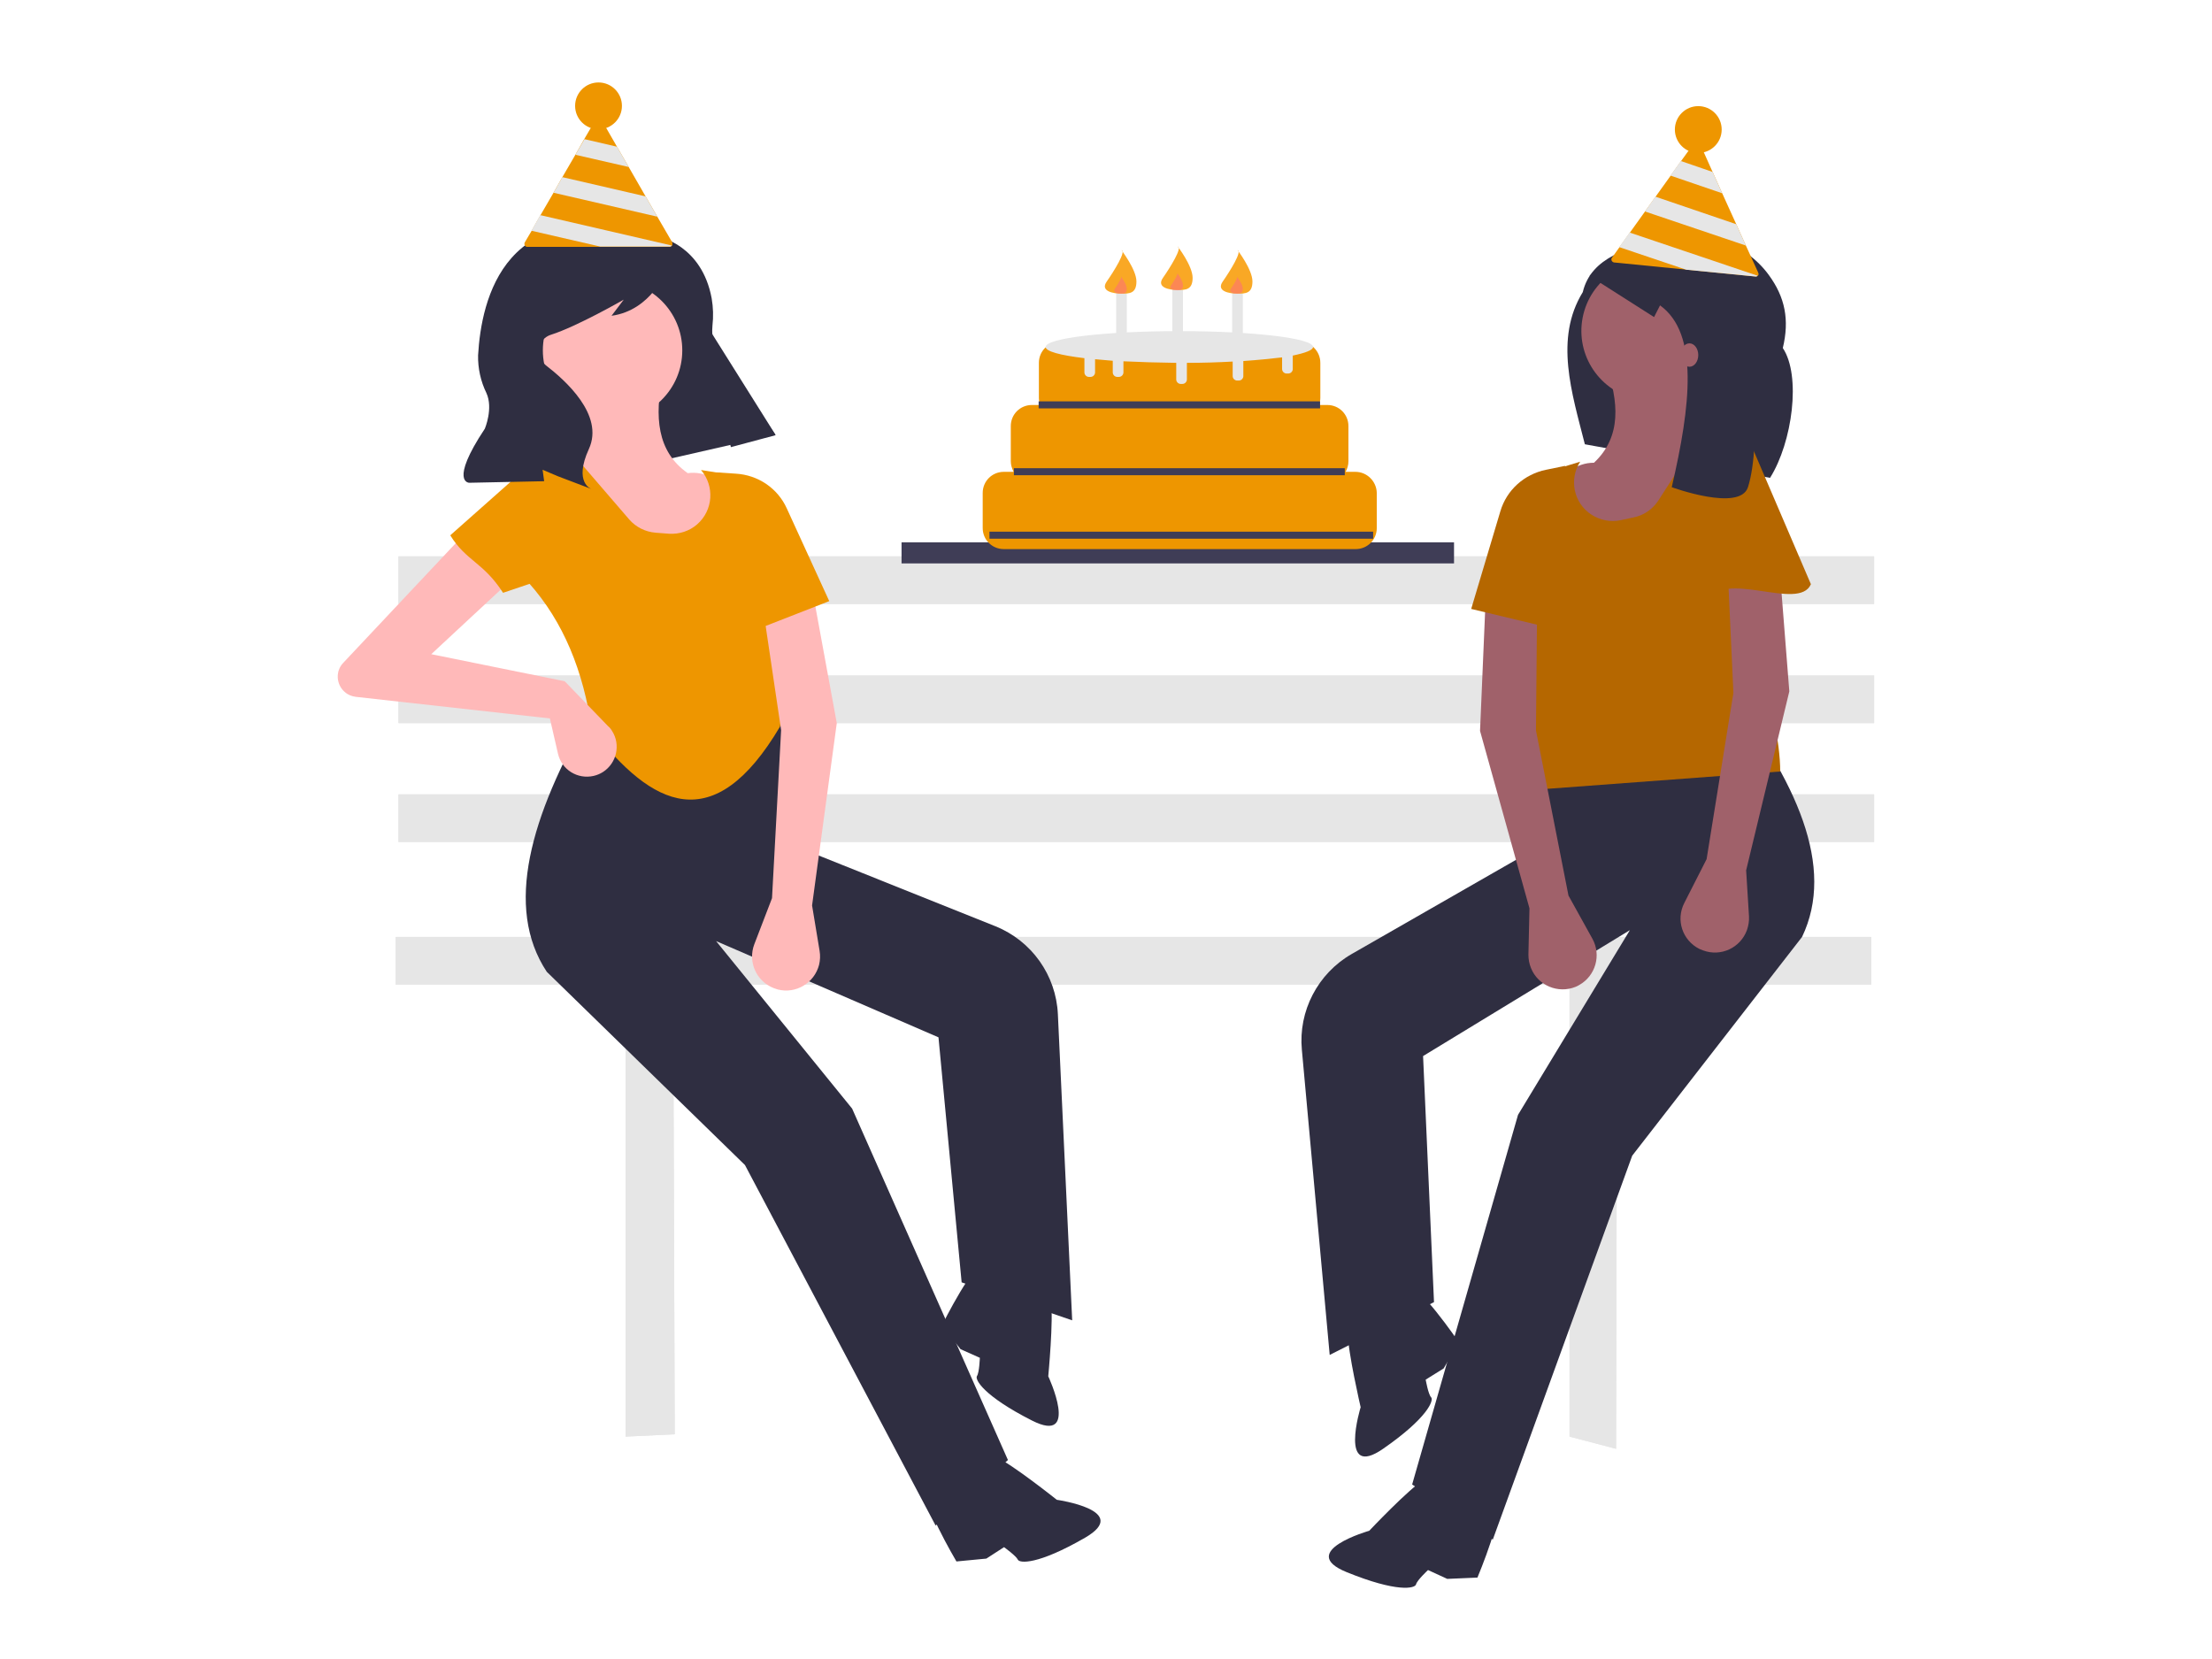
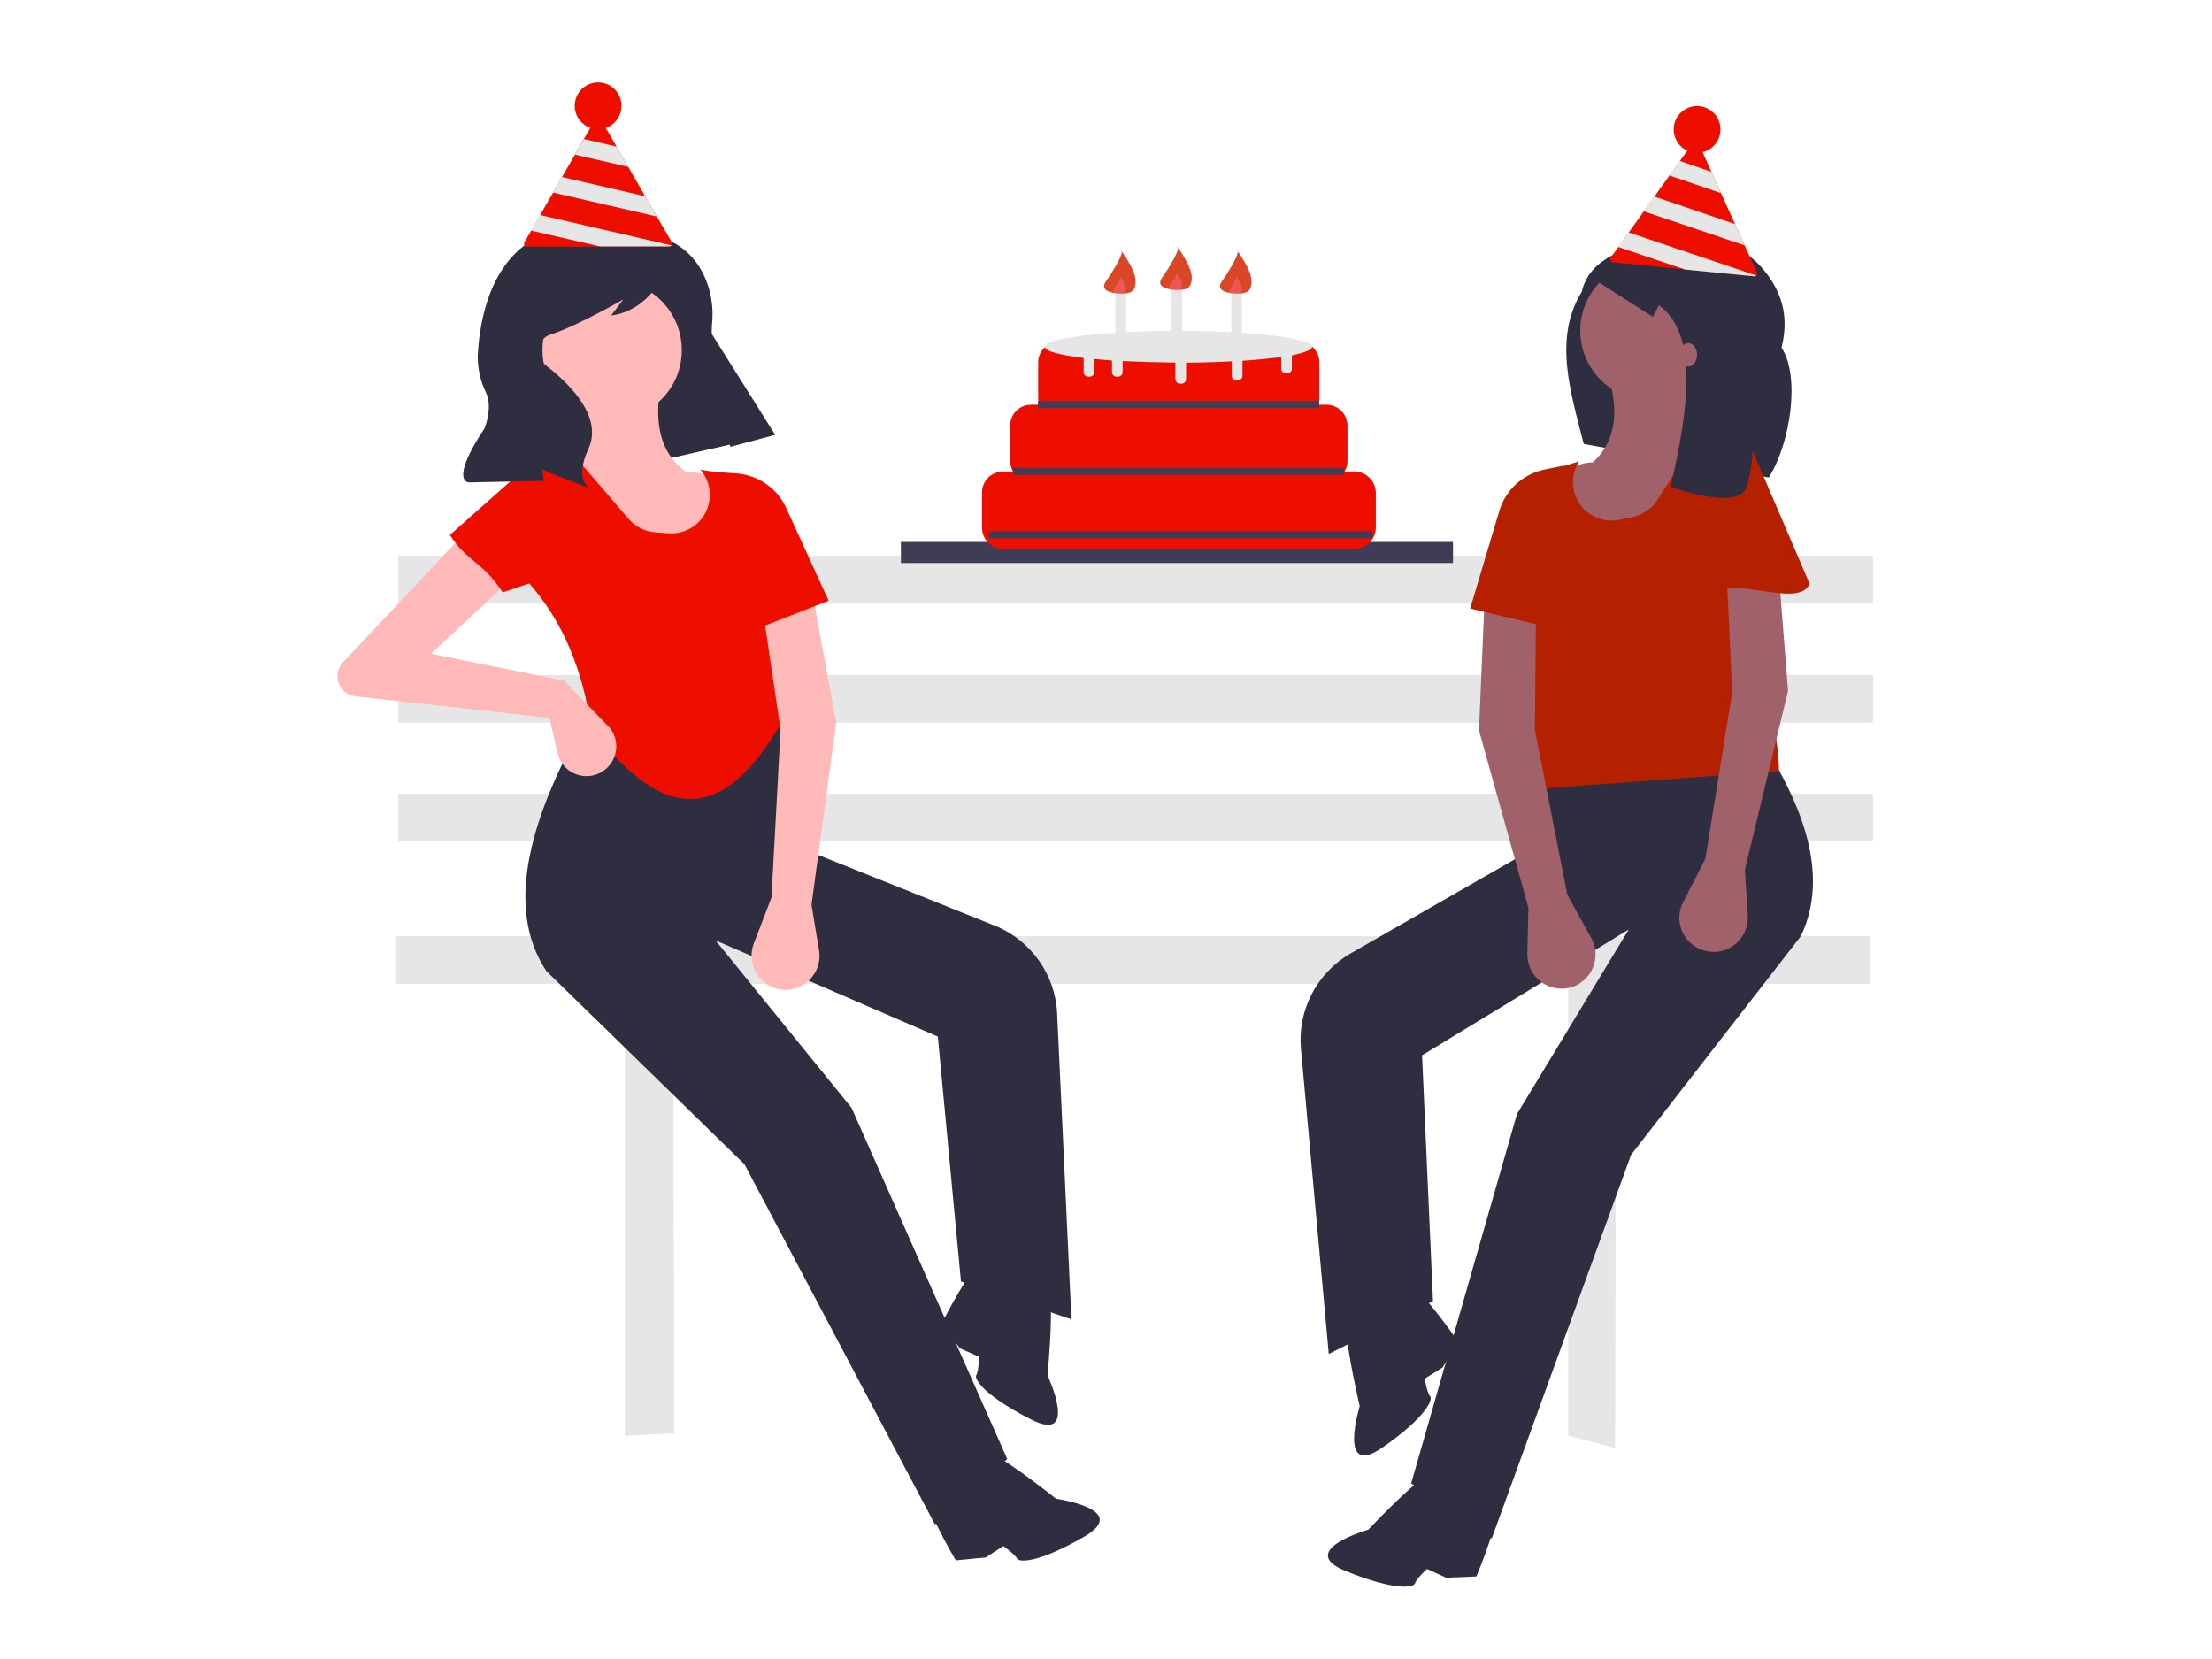
- <svg xmlns="http://www.w3.org/2000/svg" version="1.1" id="Layer_1" x="0px" y="0px" viewBox="0 0 850.4 637.8" style="enable-background:new 0 0 850.4 637.8;" xml:space="preserve">
-   <style type="text/css">
- 	.st0{fill:#E6E6E6;}
- 	.st1{fill:#2F2E41;}
- 	.st2{fill:#3F3D56;}
- 	.st3{fill:#EE9600;}
- 	.st4{fill:#F9A825;}
- 	.st5{opacity:0.5;fill:#FF6584;enable-background:new    ;}
- 	.st6{fill:#A0616A;}
- 	.st7{fill:#B56700;}
- 	.st8{fill:#FFB9B9;}
- </style>
-   <polygon class="st0" points="719.4,360.2 152.1,360.2 152.1,378.5 240.5,378.5 240.5,552.3 259.4,551.4 258.8,378.5 603.4,378.5   603.4,552.3 621.3,557 621.7,378.5 719.4,378.5 " />
-   <rect x="153.2" y="305.4" class="st0" width="567.3" height="18.3" />
-   <rect x="153.2" y="259.7" class="st0" width="567.3" height="18.3" />
-   <rect x="153.2" y="213.9" class="st0" width="567.3" height="18.3" />
-   <polygon class="st0" points="719.4,360.2 152.1,360.2 152.1,378.5 240.5,378.5 240.5,552.3 259.4,551.4 258.8,378.5 603.4,378.5   603.4,552.3 621.3,557 621.7,378.5 719.4,378.5 " />
-   <rect x="153.2" y="305.4" class="st0" width="567.3" height="18.3" />
-   <rect x="153.2" y="259.7" class="st0" width="567.3" height="18.3" />
-   <rect x="153.2" y="213.9" class="st0" width="567.3" height="18.3" />
-   <polygon class="st1" points="298.1,167.1 224,184 192.7,125 256.1,100.2 " />
-   <rect x="346.6" y="208.5" class="st2" width="212.4" height="8.1" />
-   <path class="st3" d="M521.1,181.4h-3.8c0.7-1.2,1.1-2.6,1.1-4.1v-13.5c0-4.5-3.6-8.1-8.1-8.1l0,0h-3.2c0.3-0.9,0.5-1.8,0.5-2.7  v-13.5c0-4.5-3.6-8.1-8.1-8.1l0,0h-92c-4.5,0-8.1,3.6-8.1,8.1l0,0V153c0,0.9,0.2,1.8,0.5,2.7h-3.2c-4.5,0-8.1,3.6-8.1,8.1v0v13.5  c0,1.4,0.4,2.8,1.1,4.1h-3.8c-4.5,0-8.1,3.6-8.1,8.1l0,0V203c0,4.5,3.6,8.1,8.1,8.1l0,0h135.3c4.5,0,8.1-3.6,8.1-8.1l0,0v-13.5  C529.2,185,525.5,181.4,521.1,181.4L521.1,181.4z" />
-   <path class="st0" d="M504.8,133.4c0-3.4-23-6.1-51.4-6.1S402,130,402,133.4c0,1.7,5.7,3.2,14.9,4.3v5.5c0,0.9,0.8,1.7,1.7,1.7h0.7  c0.9,0,1.7-0.8,1.7-1.7v-5.1c2.1,0.2,4.4,0.4,6.8,0.6v4.5c0,0.9,0.8,1.7,1.7,1.7h0.7c0.9,0,1.7-0.8,1.7-1.7v-4.3  c6.2,0.3,13.1,0.5,20.3,0.6c0,0.1,0,0.2,0,0.3v6.1c0,0.9,0.8,1.7,1.7,1.7h0.7c0.9,0,1.7-0.8,1.7-1.7v-6.1c0-0.1,0-0.2,0-0.3  c6.2,0,12.2-0.2,17.6-0.5v5.6c0,0.9,0.8,1.7,1.7,1.7h0.7c0.9,0,1.7-0.8,1.7-1.7v-5.8c5.7-0.4,10.7-0.9,14.9-1.4v4.5  c0,0.9,0.8,1.7,1.7,1.7h0.7c0.9,0,1.7-0.8,1.7-1.7v-5.2C501.8,135.7,504.8,134.6,504.8,133.4z" />
-   <rect x="399.3" y="154.3" class="st2" width="108.2" height="2.7" />
-   <rect x="389.8" y="180" class="st2" width="127.2" height="2.7" />
-   <rect x="380.4" y="204.4" class="st2" width="147.5" height="2.7" />
-   <rect x="450.7" y="109.7" class="st0" width="4.1" height="23" />
-   <path class="st4" d="M458.5,106.8c0,4.6-2.6,4.7-5.7,4.7s-8.4-0.9-5.7-4.7c2.8-4,7.5-11.6,5.7-12  C452.8,94.8,458.5,102.2,458.5,106.8z" />
-   <path class="st5" d="M454.8,109.7c0,1.8-1,1.9-2.3,1.9s-3.3-0.4-2.3-1.9c1.1-1.6,3-4.6,2.3-4.8C452.5,104.9,454.8,107.8,454.8,109.7  z" />
-   <rect x="473.7" y="111.1" class="st0" width="4.1" height="23" />
-   <path class="st4" d="M481.5,108.2c0,4.6-2.6,4.7-5.7,4.7s-8.4-0.9-5.7-4.7c2.8-4,7.5-11.6,5.7-12  C475.8,96.2,481.5,103.6,481.5,108.2z" />
-   <path class="st5" d="M477.8,111c0,1.8-1,1.9-2.3,1.9s-3.3-0.4-2.3-1.9c1.1-1.6,3-4.6,2.3-4.8C475.5,106.3,477.8,109.2,477.8,111z" />
-   <rect x="429.1" y="111.1" class="st0" width="4.1" height="23" />
-   <path class="st4" d="M436.9,108.2c0,4.6-2.6,4.7-5.7,4.7s-8.4-0.9-5.7-4.7c2.8-4,7.5-11.6,5.7-12  C431.1,96.2,436.9,103.6,436.9,108.2z" />
-   <path class="st5" d="M433.2,111c0,1.8-1,1.9-2.3,1.9s-3.3-0.4-2.3-1.9c1.1-1.6,3-4.6,2.3-4.8C430.9,106.3,433.2,109.2,433.2,111z" />
-   <path class="st1" d="M680.5,183.7l-71.2-12.9c-5-19.7-11.8-40.6-0.8-58.5c3.2-13.5,17.7-17.3,32.3-20.7c14.7-3.3,30.3,1.9,39.2,14.1  c6.3,8.6,8,17.3,5.4,28.1C692.5,144.4,689.1,170,680.5,183.7z" />
-   <path class="st1" d="M573.9,591.9l-31-21.2l40.7-142.1l43-71L547.1,406l4.2,94.6l-40.1,20.3l-10.7-117.3  c-1.4-14.9,6.1-29.3,19.1-36.8l65.6-37.6l5.2-54l72.4-11.1c28,36.1,42.9,69.2,30,96.1l-65.3,84.1L573.9,591.9z" />
-   <path class="st1" d="M558.7,576.5c0,0-5.5-11.1-11.3-7.6s-21,19.6-21,19.6s-28.1,8-8.7,15.9s26.3,6.3,26.7,4.7s4.6-5.5,4.6-5.5  l7.4,3.4l11.6-0.5c0,0,11.5-27.4,6.5-27.4S559.2,581.5,558.7,576.5z" />
-   <path class="st1" d="M530.7,507.4c0,0-12.4-1.4-12.5,5.3s4.9,28.3,4.9,28.3s-8.6,27.9,8.6,16s19.6-18.7,18.5-19.8s-2.1-6.8-2.1-6.8  l6.9-4.3l5.9-10c0,0-16.8-24.6-19.4-20.5S535.1,509.7,530.7,507.4z" />
-   <ellipse transform="matrix(0.1891 -0.982 0.982 0.1891 389.81 726.5214)" class="st6" cx="634.8" cy="127.2" rx="26.8" ry="26.8" />
-   <path class="st6" d="M650.1,214.4l-65.8-0.4c7.2-18.8,14.9-36.1,28.5-36.1c10.7-10,9.6-23.4,4.5-38l33.5,4.1  c-1.6,9.7,0.7,17.6,9.1,22.9C651.3,183.3,646.6,199.3,650.1,214.4z" />
-   <path class="st7" d="M684.4,296.6l-91.3,6.8l-6.9-42.8c-19.1-18.2-16.8-36.6,0.8-55l6.4-23.8l14.1-4.3l0,0c-4.4,6.8-2.5,16,4.4,20.4  c3.3,2.1,7.3,2.9,11.1,2.1l5.1-1.1c3.9-0.8,7.2-3.1,9.4-6.4l18.5-28.7l9.7,1.2c2.2,0.3,4.1,1.9,4.5,4.2l9,42.3  C667.9,228,684.5,274.1,684.4,296.6z" />
-   <path class="st6" d="M603,344.3l9.2,16.6c3.5,6.3,1.2,14.3-5.1,17.8c-0.5,0.3-0.9,0.5-1.4,0.7l0,0c-6.7,2.7-14.4-0.5-17.1-7.2  c-0.7-1.7-1-3.4-1-5.2l0.4-17.8L569,281l2-47l19.9,3.2l-0.4,43.6L603,344.3z" />
-   <path class="st6" d="M656.1,330.3l-8.6,16.9c-3.3,6.5-0.7,14.3,5.8,17.6c0.5,0.2,1,0.4,1.5,0.6l0,0c6.8,2.5,14.3-1,16.8-7.8  c0.6-1.7,0.9-3.5,0.8-5.3l-1.1-17.7l16.6-68.8l-3.7-46.9l-19.8,3.9l2,43.6L656.1,330.3z" />
-   <path class="st7" d="M596.1,241.4l-30.5-7.3l11.2-37.5c2.4-8.2,9.2-14.3,17.6-16l7.3-1.5L596.1,241.4z" />
-   <path class="st7" d="M656.4,231.3l0.6-23.6l5.7-38.5c0.4-2.6,2.6-4.5,5.2-4.5l0,0c1.1,0,2.1,0.3,3,0.9l25.3,59  C691.6,235.3,662.4,218.5,656.4,231.3z" />
-   <path class="st1" d="M359.7,586.5l27.8-25.2l-59.9-135.1l-52.3-64.4l85.5,37l8.9,94.2l42.5,14.6l-5.5-117.7  c-0.7-15-10.1-28.2-24-33.8L312.5,328l-12.6-52.7l-73.2-1c-22.8,39.6-32.9,74.5-16.5,99.3l76.2,74.3L359.7,586.5z" />
-   <path class="st1" d="M372.7,569.2c0,0,3.9-11.8,10.1-9.1s23.5,16.5,23.5,16.5s29,4.1,10.8,14.6s-25.2,9.8-25.8,8.4s-5.3-4.8-5.3-4.8  l-6.8,4.4l-11.5,1.1c0,0-15.1-25.6-10.3-26.3S372.9,574.3,372.7,569.2z" />
-   <path class="st1" d="M390.9,496.9c0,0,12-3.1,13.1,3.5s-1,28.7-1,28.7s12.4,26.5-6.3,17s-22-15.8-21.1-17.1s1.1-7,1.1-7l-7.4-3.3  l-7.2-9.1c0,0,13.2-26.6,16.4-22.9S386.8,499.8,390.9,496.9z" />
-   <circle class="st8" cx="235.5" cy="134.7" r="26.8" />
-   <path class="st8" d="M232.4,223.2l65.2-9.4c-9.7-17.6-19.8-33.7-33.2-31.9c-12-8.4-12.7-21.9-9.7-37.1l-32.6,8.7  c2.9,9.4,1.8,17.6-5.9,23.9C226.9,192.5,233.8,207.7,232.4,223.2z" />
-   <path class="st3" d="M227.5,280.3c23.2,30.1,46.9,42.1,72.4-1L302,260c16.4-20.7,11.6-38.5-8.4-54.4L284,183l-14.5-2.3l0,0  c5.3,6.2,4.7,15.5-1.5,20.9c-3,2.6-6.8,3.8-10.7,3.6l-5.2-0.4c-3.9-0.3-7.6-2.1-10.2-5.1l-22.3-25.9l-9.4,2.5  c-2.2,0.6-3.8,2.5-3.9,4.7l-3,43.1C216.6,239,224.3,258,227.5,280.3z" />
-   <path class="st8" d="M217.1,261.9l-51.3-10.4l34.1-31.7l-13-23.4l-55.1,58.6c-2.9,3.2-2.5,8.2,0.7,11c1.2,1.1,2.7,1.7,4.3,1.9  l74.6,8.3l3.1,13.5c1.4,6.2,7.5,10,13.7,8.6c1.3-0.3,2.5-0.8,3.6-1.5l0,0c5.3-3.4,6.9-10.5,3.5-15.8c-0.4-0.7-0.9-1.3-1.5-1.8  L217.1,261.9z" />
-   <path class="st8" d="M296.8,345.3L290,363c-2.6,6.8,0.8,14.3,7.5,16.9c0.5,0.2,1,0.3,1.5,0.5l0,0c7,1.8,14.1-2.5,15.9-9.5  c0.4-1.7,0.5-3.5,0.2-5.3l-2.9-17.5l9.5-70.1l-8.5-46.3l-19.3,5.9l6.4,43.1L296.8,345.3z" />
-   <path class="st3" d="M289.6,242.5l29.2-11.4l-16.3-35.6c-3.5-7.8-11.1-12.9-19.6-13.4l-7.5-0.5L289.6,242.5z" />
-   <path class="st3" d="M193.4,227.9l31.1-10.5l-11-37.3c-0.7-2.5-3.2-4.1-5.8-3.8l0,0c-1.1,0.1-2,0.6-2.8,1.3l-31.8,28.2  C179.3,215.8,185.8,216.1,193.4,227.9z" />
-   <path class="st1" d="M253.4,91.1c0,0,16.4,3.1,20.2,23.6c0.6,3.5,0.7,7,0.3,10.5c-0.4,3.9,0.2,12.3,8.7,22.1  c5.6,6.4,10.8,13,15.6,20l0,0l-17.2,4.6l-7.7-28.4c-3.7-13.8-9.4-26.9-17-39.1l-0.2-0.3c0,0-5.7,15.2-21,17.3l4.7-6.2  c0,0-17.9,10.3-28,13.5c-3.5,1.1-5.5,4.8-4.4,8.3c0.4,1.3,1.2,2.4,2.2,3.2c0.1,0.1,0.1,0.1,0.2,0.2c7.4,5.7,22.6,19.1,16.6,32.2  s1,15.4,1,15.4l-12.9-4.9l-5.9-2.5l0.6,4.4l-28.8,0.6c0,0-7.8,0,6-20.8c0,0,3.3-7.8,0.6-13.7c-2.2-4.5-3.3-9.5-3.2-14.5  C185,115.5,193.8,72.9,253.4,91.1z" />
-   <path class="st1" d="M611.1,106.1l24.8,15.8l2.3-4.5c15,10.8,11.8,38.5,4.5,69.9c0,0,26.2,9.6,29.3,0c5.5-17.1,1.1-57.5,1.1-57.5  l-9-23.7l-14.7-7.9l-12.4-1.1C637.1,97.1,625.8,91.4,611.1,106.1z" />
-   <ellipse class="st6" cx="649.5" cy="136.5" rx="3.4" ry="4.5" />
-   <path class="st3" d="M675.9,104.7l-4.7-10.3l-3.7-8.2l-5.4-11.9l-3.7-8.2l-5-11.2c-0.3-0.6-0.9-0.8-1.5-0.6  c-0.2,0.1-0.3,0.2-0.4,0.4l-5.2,7.2l-4,5.6l-5.8,8.1l-4,5.6l-5.8,8.1l-4,5.6l-3,4.2c-0.1,0.2-0.2,0.3-0.2,0.5c0,0.2,0,0.4,0.1,0.6  c0.2,0.4,0.5,0.6,0.9,0.7l54.4,5.4c0.3,0,0.7-0.1,0.9-0.3c0,0,0.1-0.1,0.1-0.1c0.1-0.2,0.2-0.4,0.2-0.5  C676,105.1,676,104.9,675.9,104.7z" />
-   <polygon class="st0" points="662.1,74.3 642.2,67.5 646.2,61.9 658.4,66.1 " />
-   <polygon class="st0" points="671.2,94.4 632.4,81.3 636.4,75.6 667.5,86.2 " />
-   <path class="st0" d="M675.7,106c-0.2,0.3-0.6,0.4-0.9,0.3l-26.5-2.6L622.5,95l4-5.6L675.7,106z" />
-   <circle class="st3" cx="652.9" cy="49.8" r="9" />
-   <path class="st3" d="M258.4,93.1l-5.7-9.8l-4.5-7.8l-6.5-11.3l-4.5-7.8l-6.1-10.6c-0.3-0.5-1-0.7-1.6-0.4c-0.2,0.1-0.3,0.2-0.4,0.4  l-4.5,7.7l-3.4,6l-5,8.6l-3.4,6l-5,8.6l-3.4,6l-2.6,4.4c-0.1,0.2-0.2,0.4-0.2,0.6c0,0.2,0.1,0.4,0.1,0.6c0.2,0.4,0.6,0.6,1,0.6h54.7  c0.3,0,0.7-0.2,0.9-0.4c0,0,0.1-0.1,0.1-0.1c0.1-0.2,0.1-0.4,0.1-0.6C258.6,93.5,258.5,93.3,258.4,93.1z" />
-   <polygon class="st0" points="241.7,64.2 221.2,59.5 224.7,53.5 237.2,56.4 " />
-   <polygon class="st0" points="252.7,83.3 212.8,74.1 216.2,68.1 248.2,75.5 " />
-   <path class="st0" d="M258.3,94.4c-0.2,0.3-0.5,0.4-0.9,0.4h-26.6l-26.5-6.1l3.4-6L258.3,94.4z" />
-   <circle class="st3" cx="230.1" cy="40.7" r="9" />
+ <svg xmlns="http://www.w3.org/2000/svg" width="851" height="638" viewBox="0 0 851 638" fill="none">
+   <path d="M719.4 360.2H152.1V378.5H240.5V552.3L259.4 551.4L258.8 378.5H603.4V552.3L621.3 557L621.7 378.5H719.4V360.2Z" fill="#E6E6E6" />
+   <path d="M720.5 305.4H153.2V323.7H720.5V305.4Z" fill="#E6E6E6" />
+   <path d="M720.5 259.7H153.2V278H720.5V259.7Z" fill="#E6E6E6" />
+   <path d="M720.5 213.9H153.2V232.2H720.5V213.9Z" fill="#E6E6E6" />
+   <path d="M719.4 360.2H152.1V378.5H240.5V552.3L259.4 551.4L258.8 378.5H603.4V552.3L621.3 557L621.7 378.5H719.4V360.2Z" fill="#E6E6E6" />
+   <path d="M720.5 305.4H153.2V323.7H720.5V305.4Z" fill="#E6E6E6" />
+   <path d="M720.5 259.7H153.2V278H720.5V259.7Z" fill="#E6E6E6" />
+   <path d="M720.5 213.9H153.2V232.2H720.5V213.9Z" fill="#E6E6E6" />
+   <path d="M298.1 167.1L224 184L192.7 125L256.1 100.2L298.1 167.1Z" fill="#2F2E41" />
+   <path d="M559 208.5H346.6V216.6H559V208.5Z" fill="#3F3D56" />
+   <path d="M521.1 181.4H517.3C518 180.2 518.4 178.8 518.4 177.3V163.8C518.4 159.3 514.8 155.7 510.3 155.7H507.1C507.4 154.8 507.6 153.9 507.6 153V139.5C507.6 135 504 131.4 499.5 131.4H407.5C403 131.4 399.4 135 399.4 139.5V153C399.4 153.9 399.6 154.8 399.9 155.7H396.7C392.2 155.7 388.6 159.3 388.6 163.8V177.3C388.6 178.7 389 180.1 389.7 181.4H385.9C381.4 181.4 377.8 185 377.8 189.5V203C377.8 207.5 381.4 211.1 385.9 211.1H521.2C525.7 211.1 529.3 207.5 529.3 203V189.5C529.2 185 525.5 181.4 521.1 181.4Z" fill="#EE0E00" />
+   <path d="M504.8 133.4C504.8 130 481.8 127.3 453.4 127.3C425 127.3 402 130 402 133.4C402 135.1 407.7 136.6 416.9 137.7V143.2C416.9 144.1 417.7 144.9 418.6 144.9H419.3C420.2 144.9 421 144.1 421 143.2V138.1C423.1 138.3 425.4 138.5 427.8 138.7V143.2C427.8 144.1 428.6 144.9 429.5 144.9H430.2C431.1 144.9 431.9 144.1 431.9 143.2V138.9C438.1 139.2 445 139.4 452.2 139.5C452.2 139.6 452.2 139.7 452.2 139.8V145.9C452.2 146.8 453 147.6 453.9 147.6H454.6C455.5 147.6 456.3 146.8 456.3 145.9V139.8C456.3 139.7 456.3 139.6 456.3 139.5C462.5 139.5 468.5 139.3 473.9 139V144.6C473.9 145.5 474.7 146.3 475.6 146.3H476.3C477.2 146.3 478 145.5 478 144.6V138.8C483.7 138.4 488.7 137.9 492.9 137.4V141.9C492.9 142.8 493.7 143.6 494.6 143.6H495.3C496.2 143.6 497 142.8 497 141.9V136.7C501.8 135.7 504.8 134.6 504.8 133.4Z" fill="#E6E6E6" />
+   <path d="M507.5 154.3H399.3V157H507.5V154.3Z" fill="#3F3D56" />
+   <path d="M517 180H389.8V182.7H517V180Z" fill="#3F3D56" />
+   <path d="M527.9 204.4H380.4V207.1H527.9V204.4Z" fill="#3F3D56" />
+   <path d="M454.8 109.7H450.7V132.7H454.8V109.7Z" fill="#E6E6E6" />
+   <path d="M458.5 106.8C458.5 111.4 455.9 111.5 452.8 111.5C449.7 111.5 444.4 110.6 447.1 106.8C449.9 102.8 454.6 95.2 452.8 94.8C452.8 94.8 458.5 102.2 458.5 106.8Z" fill="#DA4626" />
+   <path opacity="0.5" d="M454.8 109.7C454.8 111.5 453.8 111.6 452.5 111.6C451.2 111.6 449.2 111.2 450.2 109.7C451.3 108.1 453.2 105.1 452.5 104.9C452.5 104.9 454.8 107.8 454.8 109.7Z" fill="#FF6584" />
+   <path d="M477.8 111.1H473.7V134.1H477.8V111.1Z" fill="#E6E6E6" />
+   <path d="M481.5 108.2C481.5 112.8 478.9 112.9 475.8 112.9C472.7 112.9 467.4 112 470.1 108.2C472.9 104.2 477.6 96.6 475.8 96.2C475.8 96.2 481.5 103.6 481.5 108.2Z" fill="#DA4626" />
+   <path opacity="0.5" d="M477.8 111C477.8 112.8 476.8 112.9 475.5 112.9C474.2 112.9 472.2 112.5 473.2 111C474.3 109.4 476.2 106.4 475.5 106.2C475.5 106.3 477.8 109.2 477.8 111Z" fill="#FF6584" />
+   <path d="M433.2 111.1H429.1V134.1H433.2V111.1Z" fill="#E6E6E6" />
+   <path d="M436.9 108.2C436.9 112.8 434.3 112.9 431.2 112.9C428.1 112.9 422.8 112 425.5 108.2C428.3 104.2 433 96.6 431.2 96.2C431.1 96.2 436.9 103.6 436.9 108.2Z" fill="#DA4626" />
+   <path opacity="0.5" d="M433.2 111C433.2 112.8 432.2 112.9 430.9 112.9C429.6 112.9 427.6 112.5 428.6 111C429.7 109.4 431.6 106.4 430.9 106.2C430.9 106.3 433.2 109.2 433.2 111Z" fill="#FF6584" />
+   <path d="M680.5 183.7L609.3 170.8C604.3 151.1 597.5 130.2 608.5 112.3C611.7 98.8 626.2 95 640.8 91.6C655.5 88.3 671.1 93.5 680 105.7C686.3 114.3 688 123 685.4 133.8C692.5 144.4 689.1 170 680.5 183.7Z" fill="#2F2E41" />
+   <path d="M573.9 591.9L542.9 570.7L583.6 428.6L626.6 357.6L547.1 406L551.3 500.6L511.2 520.9L500.5 403.6C499.1 388.7 506.6 374.3 519.6 366.8L585.2 329.2L590.4 275.2L662.8 264.1C690.8 300.2 705.7 333.3 692.8 360.2L627.5 444.3L573.9 591.9Z" fill="#2F2E41" />
+   <path d="M558.7 576.5C558.7 576.5 553.2 565.4 547.4 568.9C541.6 572.4 526.4 588.5 526.4 588.5C526.4 588.5 498.3 596.5 517.7 604.4C537.1 612.3 544 610.7 544.4 609.1C544.8 607.5 549 603.6 549 603.6L556.4 607L568 606.5C568 606.5 579.5 579.1 574.5 579.1C569.5 579.1 559.2 581.5 558.7 576.5Z" fill="#2F2E41" />
+   <path d="M530.7 507.4C530.7 507.4 518.3 506 518.2 512.7C518.1 519.4 523.1 541 523.1 541C523.1 541 514.5 568.9 531.7 557C548.9 545.1 551.3 538.3 550.2 537.2C549.1 536.1 548.1 530.4 548.1 530.4L555 526.1L560.9 516.1C560.9 516.1 544.1 491.5 541.5 495.6C538.9 499.7 535.1 509.7 530.7 507.4Z" fill="#2F2E41" />
+   <path d="M661.079 132.269C663.877 117.734 654.364 103.683 639.829 100.884C625.294 98.085 611.242 107.599 608.443 122.133C605.644 136.668 615.158 150.72 629.693 153.519C644.228 156.318 658.28 146.804 661.079 132.269Z" fill="#A0616A" />
+   <path d="M650.1 214.4L584.3 214C591.5 195.2 599.2 177.9 612.8 177.9C623.5 167.9 622.4 154.5 617.3 139.9L650.8 144C649.2 153.7 651.5 161.6 659.9 166.9C651.3 183.3 646.6 199.3 650.1 214.4Z" fill="#A0616A" />
+   <path d="M684.4 296.6L593.1 303.4L586.2 260.6C567.1 242.4 569.4 224 587 205.6L593.4 181.8L607.5 177.5C603.1 184.3 605 193.5 611.9 197.9C615.2 200 619.2 200.8 623 200L628.1 198.9C632 198.1 635.3 195.8 637.5 192.5L656 163.8L665.7 165C667.9 165.3 669.8 166.9 670.2 169.2L679.2 211.5C667.9 228 684.5 274.1 684.4 296.6Z" fill="#B52100" />
+   <path d="M603 344.3L612.2 360.9C615.7 367.2 613.4 375.2 607.1 378.7C606.6 379 606.2 379.2 605.7 379.4C599 382.1 591.3 378.9 588.6 372.2C587.9 370.5 587.6 368.8 587.6 367L588 349.2L569 281L571 234L590.9 237.2L590.5 280.8L603 344.3Z" fill="#A0616A" />
+   <path d="M656.1 330.3L647.5 347.2C644.2 353.7 646.8 361.5 653.3 364.8C653.8 365 654.3 365.2 654.8 365.4C661.6 367.9 669.1 364.4 671.6 357.6C672.2 355.9 672.5 354.1 672.4 352.3L671.3 334.6L687.9 265.8L684.2 218.9L664.4 222.8L666.4 266.4L656.1 330.3Z" fill="#A0616A" />
+   <path d="M596.1 241.4L565.6 234.1L576.8 196.6C579.2 188.4 586 182.3 594.4 180.6L601.7 179.1L596.1 241.4Z" fill="#B52100" />
+   <path d="M656.4 231.3L657 207.7L662.7 169.2C663.1 166.6 665.3 164.7 667.9 164.7C669 164.7 670 165 670.9 165.6L696.2 224.6C691.6 235.3 662.4 218.5 656.4 231.3Z" fill="#B52100" />
+   <path d="M359.7 586.5L387.5 561.3L327.6 426.2L275.3 361.8L360.8 398.8L369.7 493L412.2 507.6L406.7 389.9C406 374.9 396.6 361.7 382.7 356.1L312.5 328L299.9 275.3L226.7 274.3C203.9 313.9 193.8 348.8 210.2 373.6L286.4 447.9L359.7 586.5Z" fill="#2F2E41" />
+   <path d="M372.7 569.2C372.7 569.2 376.6 557.4 382.8 560.1C389 562.8 406.3 576.6 406.3 576.6C406.3 576.6 435.3 580.7 417.1 591.2C398.9 601.7 391.9 601 391.3 599.6C390.7 598.2 386 594.8 386 594.8L379.2 599.2L367.7 600.3C367.7 600.3 352.6 574.7 357.4 574C362.2 573.3 372.9 574.3 372.7 569.2Z" fill="#2F2E41" />
+   <path d="M390.9 496.9C390.9 496.9 402.9 493.8 404 500.4C405.1 507 403 529.1 403 529.1C403 529.1 415.4 555.6 396.7 546.1C378 536.6 374.7 530.3 375.6 529C376.5 527.7 376.7 522 376.7 522L369.3 518.7L362.1 509.6C362.1 509.6 375.3 483 378.5 486.7C381.7 490.4 386.8 499.8 390.9 496.9Z" fill="#2F2E41" />
+   <path d="M235.5 161.5C250.301 161.5 262.3 149.501 262.3 134.7C262.3 119.899 250.301 107.9 235.5 107.9C220.699 107.9 208.7 119.899 208.7 134.7C208.7 149.501 220.699 161.5 235.5 161.5Z" fill="#FFB9B9" />
+   <path d="M232.4 223.2L297.6 213.8C287.9 196.2 277.8 180.1 264.4 181.9C252.4 173.5 251.7 160 254.7 144.8L222.1 153.5C225 162.9 223.9 171.1 216.2 177.4C226.9 192.5 233.8 207.7 232.4 223.2Z" fill="#FFB9B9" />
+   <path d="M227.5 280.3C250.7 310.4 274.4 322.4 299.9 279.3L302 260C318.4 239.3 313.6 221.5 293.6 205.6L284 183L269.5 180.7C274.8 186.9 274.2 196.2 268 201.6C265 204.2 261.2 205.4 257.3 205.2L252.1 204.8C248.2 204.5 244.5 202.7 241.9 199.7L219.6 173.8L210.2 176.3C208 176.9 206.4 178.8 206.3 181L203.3 224.1C216.6 239 224.3 258 227.5 280.3Z" fill="#EE0E00" />
+   <path d="M217.1 261.9L165.8 251.5L199.9 219.8L186.9 196.4L131.8 255C128.9 258.2 129.3 263.2 132.5 266C133.7 267.1 135.2 267.7 136.8 267.9L211.4 276.2L214.5 289.7C215.9 295.9 222 299.7 228.2 298.3C229.5 298 230.7 297.5 231.8 296.8C237.1 293.4 238.7 286.3 235.3 281C234.9 280.3 234.4 279.7 233.8 279.2L217.1 261.9Z" fill="#FFB9B9" />
+   <path d="M296.8 345.3L290 363C287.4 369.8 290.8 377.3 297.5 379.9C298 380.1 298.5 380.2 299 380.4C306 382.2 313.1 377.9 314.9 370.9C315.3 369.2 315.4 367.4 315.1 365.6L312.2 348.1L321.7 278L313.2 231.7L293.9 237.6L300.3 280.7L296.8 345.3Z" fill="#FFB9B9" />
+   <path d="M289.6 242.5L318.8 231.1L302.5 195.5C299 187.7 291.4 182.6 282.9 182.1L275.4 181.6L289.6 242.5Z" fill="#EE0E00" />
+   <path d="M193.4 227.9L224.5 217.4L213.5 180.1C212.8 177.6 210.3 176 207.7 176.3C206.6 176.4 205.7 176.9 204.9 177.6L173.1 205.8C179.3 215.8 185.8 216.1 193.4 227.9Z" fill="#EE0E00" />
+   <path d="M253.4 91.1C253.4 91.1 269.8 94.2 273.6 114.7C274.2 118.2 274.3 121.7 273.9 125.2C273.5 129.1 274.1 137.5 282.6 147.3C288.2 153.7 293.4 160.3 298.2 167.3L281 171.9L273.3 143.5C269.6 129.7 263.9 116.6 256.3 104.4L256.1 104.1C256.1 104.1 250.4 119.3 235.1 121.4L239.8 115.2C239.8 115.2 221.9 125.5 211.8 128.7C208.3 129.8 206.3 133.5 207.4 137C207.8 138.3 208.6 139.4 209.6 140.2C209.7 140.3 209.7 140.3 209.8 140.4C217.2 146.1 232.4 159.5 226.4 172.6C220.4 185.7 227.4 188 227.4 188L214.5 183.1L208.6 180.6L209.2 185L180.4 185.6C180.4 185.6 172.6 185.6 186.4 164.8C186.4 164.8 189.7 157 187 151.1C184.8 146.6 183.7 141.6 183.8 136.6C185 115.5 193.8 72.9 253.4 91.1Z" fill="#2F2E41" />
+   <path d="M611.1 106.1L635.9 121.9L638.2 117.4C653.2 128.2 650 155.9 642.7 187.3C642.7 187.3 668.9 196.9 672 187.3C677.5 170.2 673.1 129.8 673.1 129.8L664.1 106.1L649.4 98.2L637 97.1C637.1 97.1 625.8 91.4 611.1 106.1Z" fill="#2F2E41" />
+   <path d="M649.5 141C651.378 141 652.9 138.985 652.9 136.5C652.9 134.015 651.378 132 649.5 132C647.622 132 646.1 134.015 646.1 136.5C646.1 138.985 647.622 141 649.5 141Z" fill="#A0616A" />
+   <path d="M675.9 104.7L671.2 94.4L667.5 86.2L662.1 74.3L658.4 66.1L653.4 54.9C653.1 54.3 652.5 54.1 651.9 54.3C651.7 54.4 651.6 54.5 651.5 54.7L646.3 61.9L642.3 67.5L636.5 75.6L632.5 81.2L626.7 89.3L622.7 94.9L619.7 99.1C619.6 99.3 619.5 99.4 619.5 99.6C619.5 99.8 619.5 100 619.6 100.2C619.8 100.6 620.1 100.8 620.5 100.9L674.9 106.3C675.2 106.3 675.6 106.2 675.8 106L675.9 105.9C676 105.7 676.1 105.5 676.1 105.4C676 105.1 676 104.9 675.9 104.7Z" fill="#EE0E00" />
+   <path d="M662.1 74.3L642.2 67.5L646.2 61.9L658.4 66.1L662.1 74.3Z" fill="#E6E6E6" />
+   <path d="M671.2 94.4L632.4 81.3L636.4 75.6L667.5 86.2L671.2 94.4Z" fill="#E6E6E6" />
+   <path d="M675.7 106C675.5 106.3 675.1 106.4 674.8 106.3L648.3 103.7L622.5 95L626.5 89.4L675.7 106Z" fill="#E6E6E6" />
+   <path d="M652.9 58.8C657.87 58.8 661.9 54.771 661.9 49.8C661.9 44.83 657.87 40.8 652.9 40.8C647.929 40.8 643.9 44.83 643.9 49.8C643.9 54.771 647.929 58.8 652.9 58.8Z" fill="#EE0E00" />
+   <path d="M258.4 93.1L252.7 83.3L248.2 75.5L241.7 64.2L237.2 56.4L231.1 45.8C230.8 45.3 230.1 45.1 229.5 45.4C229.3 45.5 229.2 45.6 229.1 45.8L224.6 53.5L221.2 59.5L216.2 68.1L212.8 74.1L207.8 82.7L204.4 88.7L201.8 93.1C201.7 93.3 201.6 93.5 201.6 93.7C201.6 93.9 201.7 94.1 201.7 94.3C201.9 94.7 202.3 94.9 202.7 94.9H257.4C257.7 94.9 258.1 94.7 258.3 94.5L258.4 94.4C258.5 94.2 258.5 94 258.5 93.8C258.6 93.5 258.5 93.3 258.4 93.1Z" fill="#EE0E00" />
+   <path d="M241.7 64.2L221.2 59.5L224.7 53.5L237.2 56.4L241.7 64.2Z" fill="#E6E6E6" />
+   <path d="M252.7 83.3L212.8 74.1L216.2 68.1L248.2 75.5L252.7 83.3Z" fill="#E6E6E6" />
+   <path d="M258.3 94.4C258.1 94.7 257.8 94.8 257.4 94.8H230.8L204.3 88.7L207.7 82.7L258.3 94.4Z" fill="#E6E6E6" />
+   <path d="M230.1 49.7C235.071 49.7 239.1 45.67 239.1 40.7C239.1 35.729 235.071 31.7 230.1 31.7C225.13 31.7 221.1 35.729 221.1 40.7C221.1 45.67 225.13 49.7 230.1 49.7Z" fill="#EE0E00" />
</svg>
